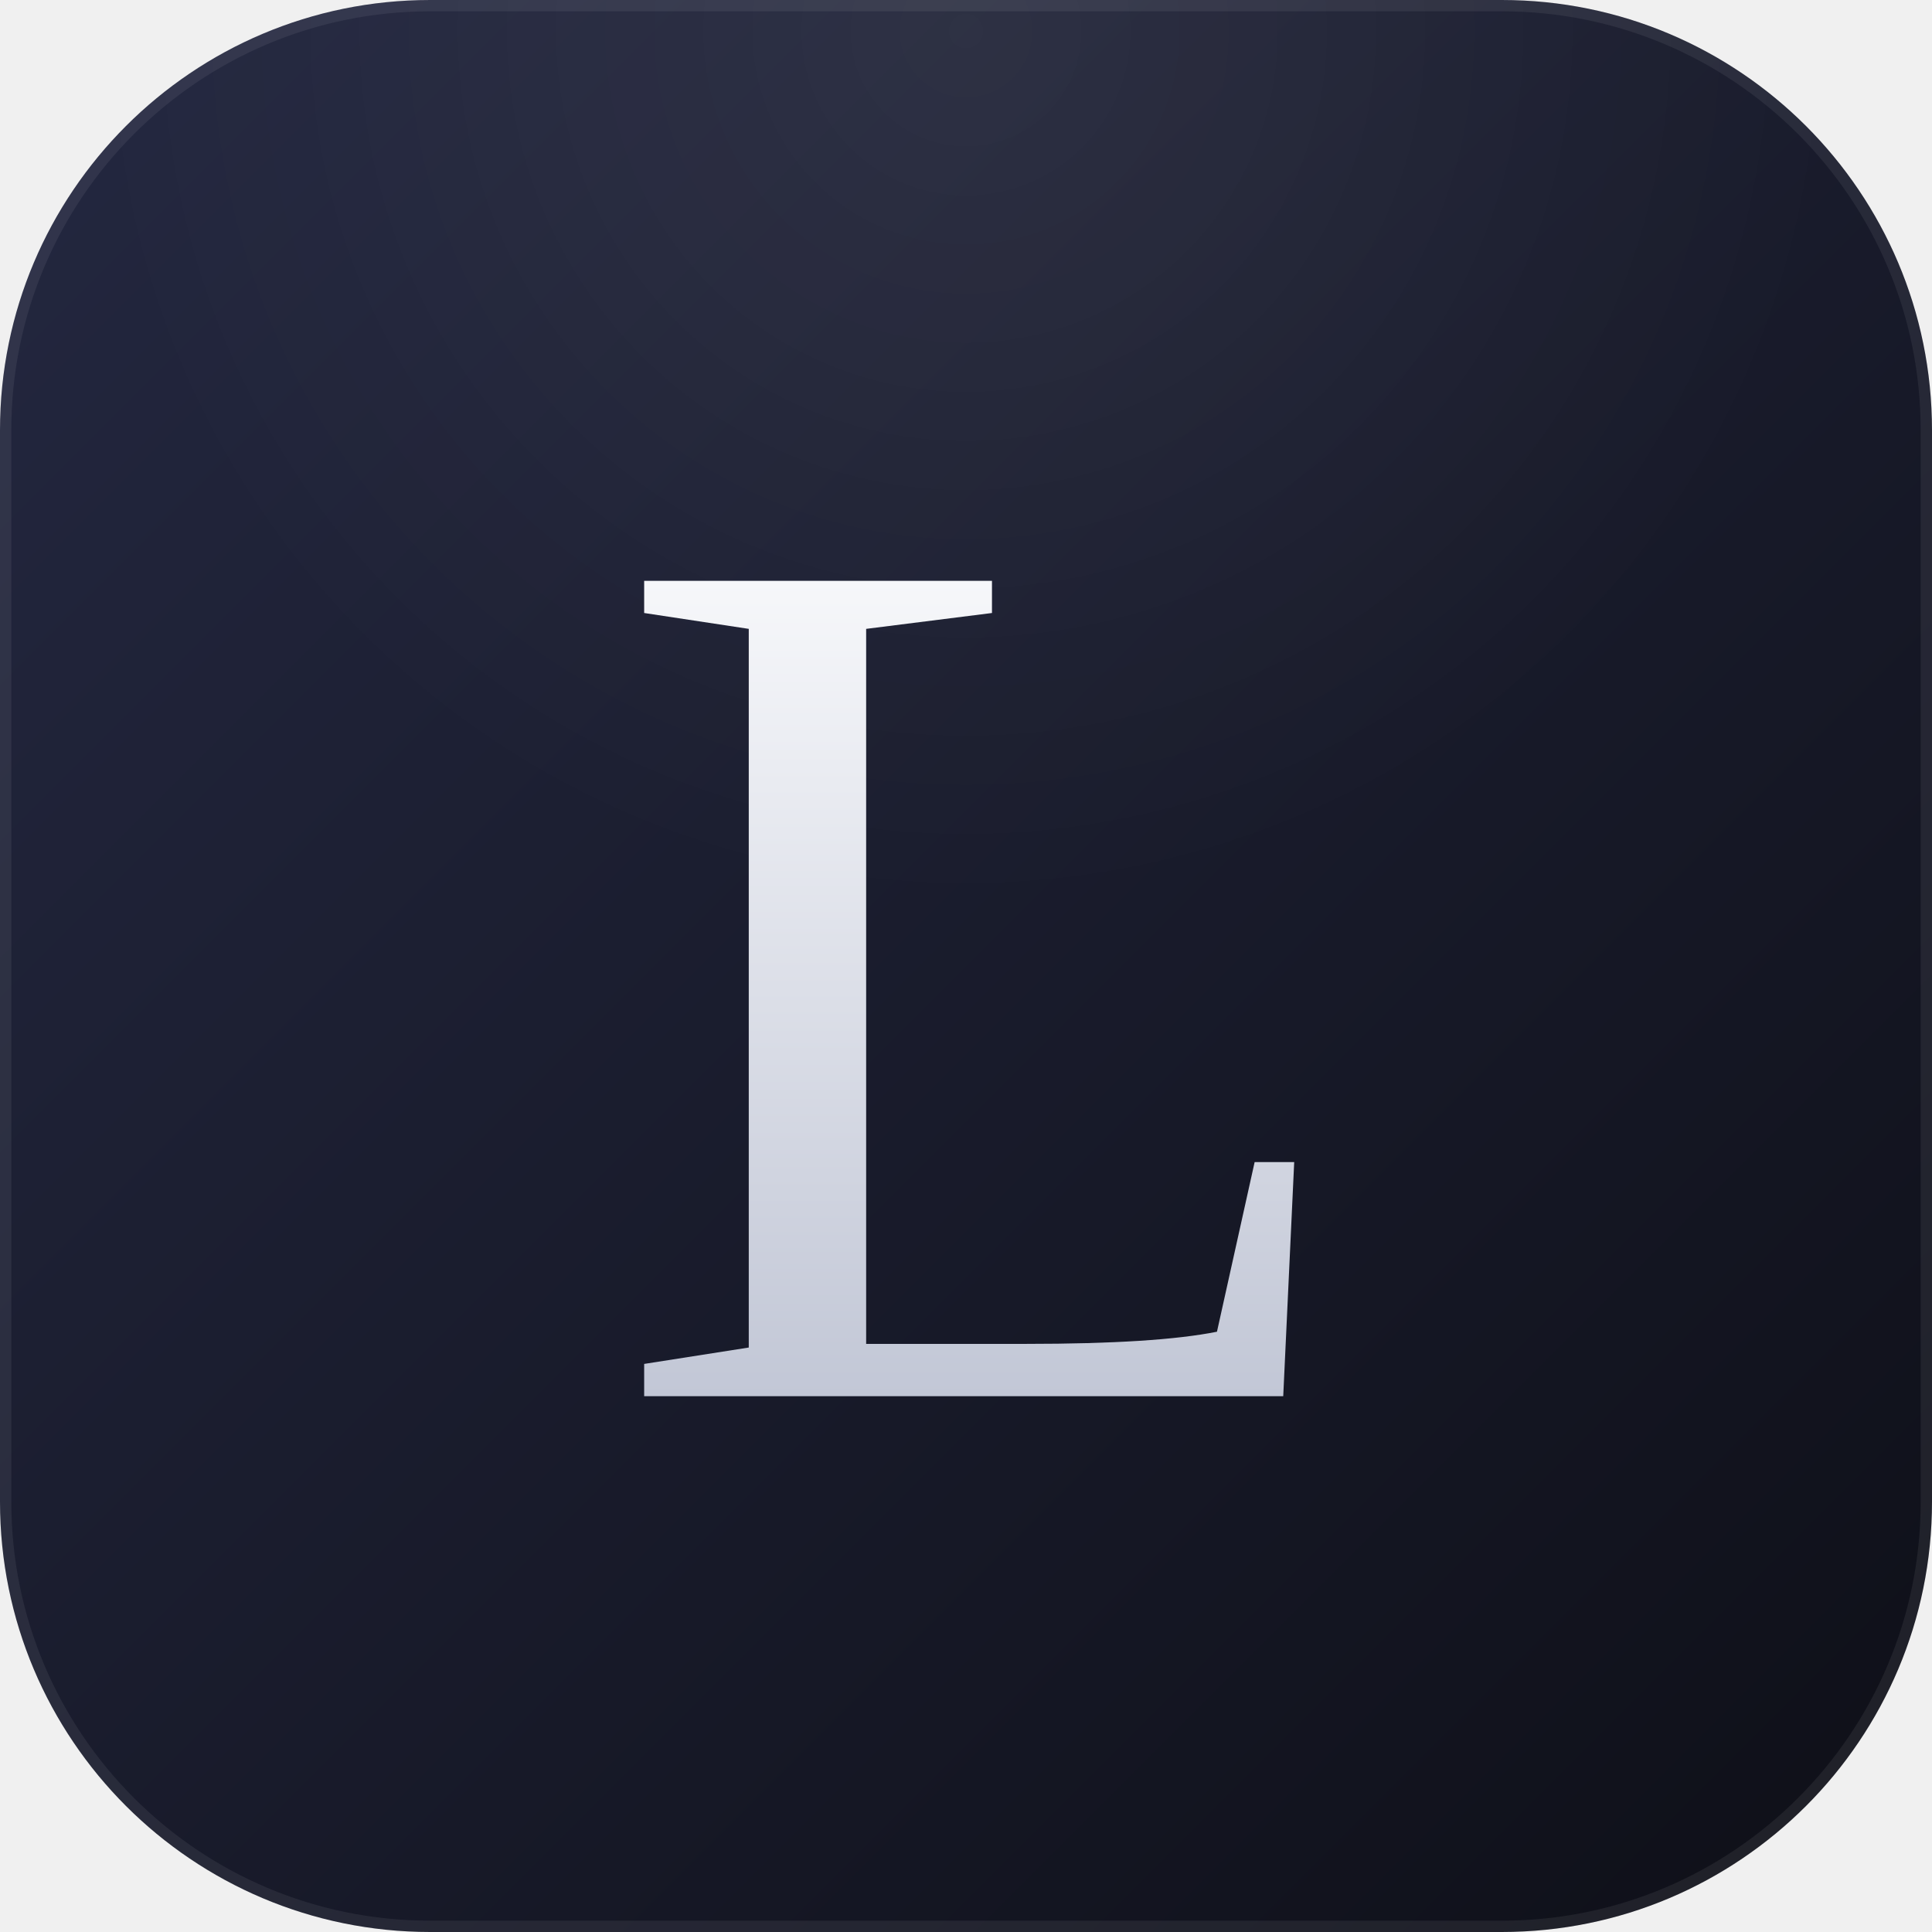
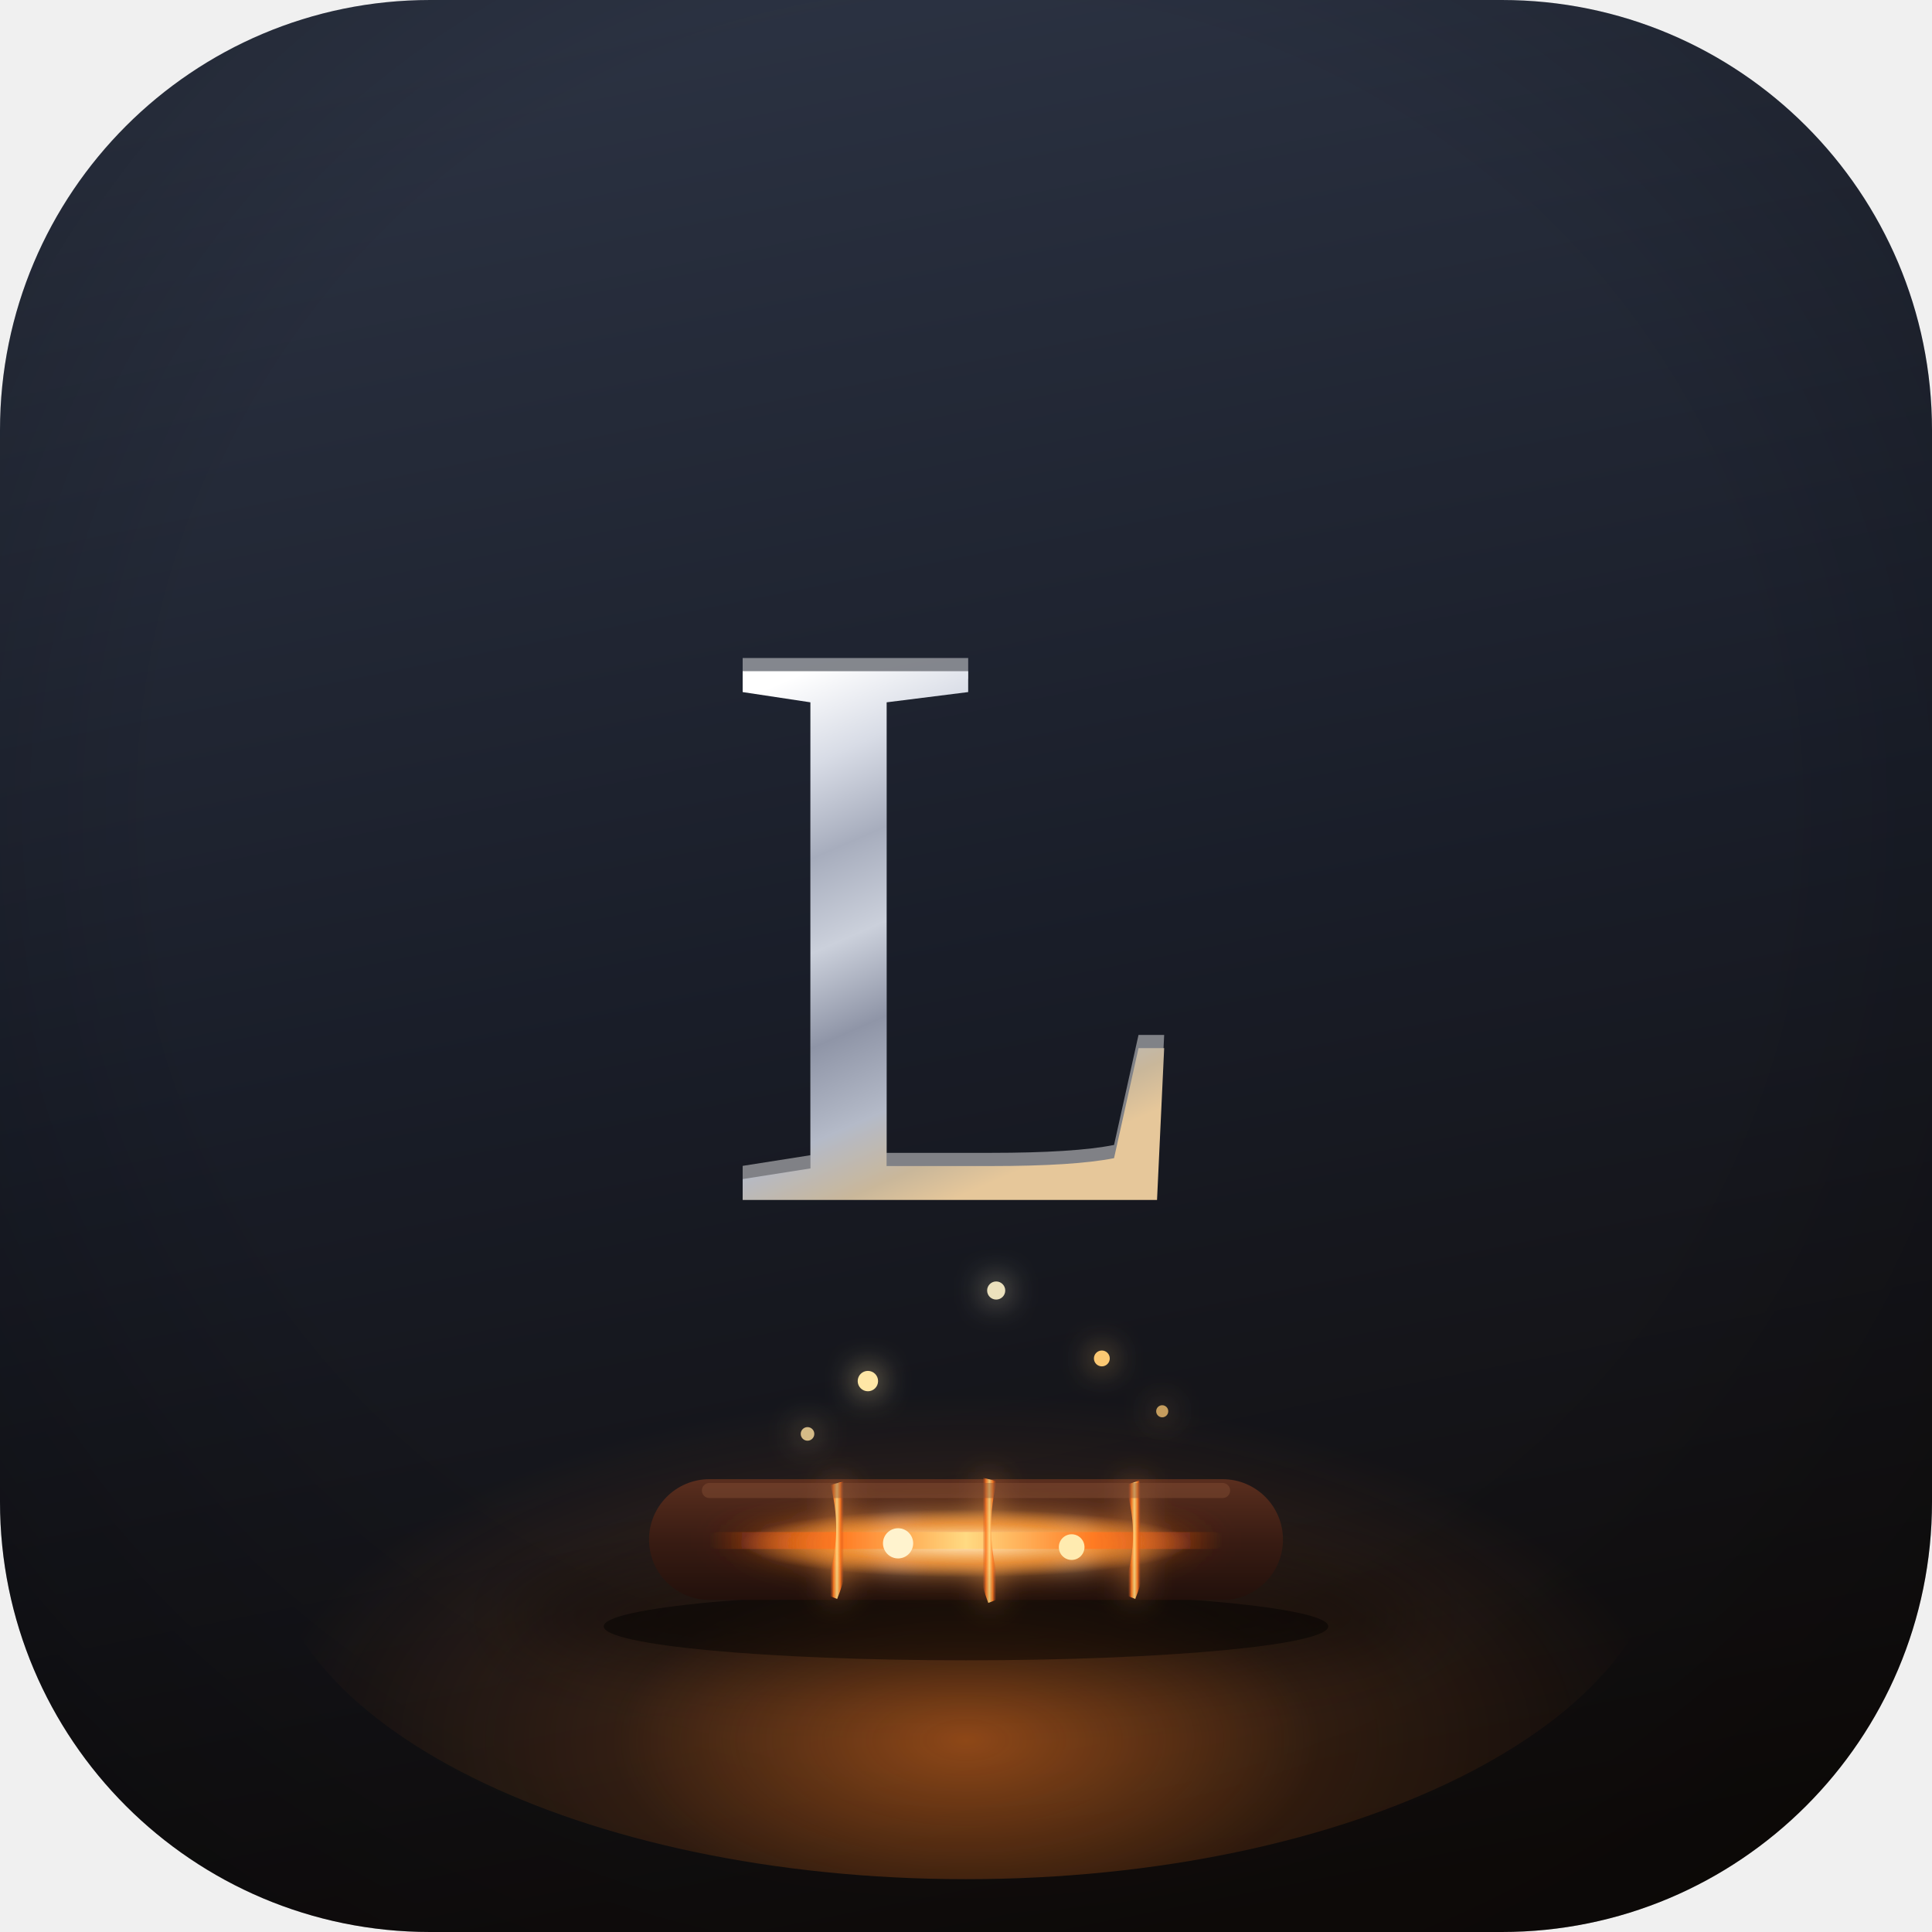
<svg xmlns="http://www.w3.org/2000/svg" width="512" height="512" viewBox="0 0 512 512">
  <defs>
-     <linearGradient id="bg" x1="0" y1="0" x2="1" y2="1">
-       <stop offset="0" stop-color="#242841" />
-       <stop offset="1" stop-color="#0e0f17" />
+     <linearGradient id="bg" x1="0.4" y1="0" x2="0.6" y2="1">
+       <stop offset="0" stop-color="#2B3242" />
+       <stop offset="0.5" stop-color="#191D28" />
+       <stop offset="1" stop-color="#100C0A" />
    </linearGradient>
-     <radialGradient id="sheen" cx="0.5" cy="0.02" r="0.9">
-       <stop offset="0" stop-color="#ffffff" stop-opacity="0.07" />
-       <stop offset="0.5" stop-color="#ffffff" stop-opacity="0" />
+     <radialGradient id="vig" cx="0.5" cy="0.42" r="0.75">
+       <stop offset="0.55" stop-color="#000000" stop-opacity="0" />
+       <stop offset="1" stop-color="#000000" stop-opacity="0.34" />
    </radialGradient>
-     <linearGradient id="plat" x1="0" y1="0" x2="0" y2="1">
-       <stop offset="0" stop-color="#F6F7FA" />
-       <stop offset="1" stop-color="#C2C7D6" />
+     <radialGradient id="bloom" cx="0.5" cy="0.8" r="0.5">
+       <stop offset="0" stop-color="#F5761E" stop-opacity="0.55" />
+       <stop offset="0.5" stop-color="#F5761E" stop-opacity="0.14" />
+       <stop offset="1" stop-color="#F5761E" stop-opacity="0" />
+     </radialGradient>
+     <linearGradient id="mL" x1="0.15" y1="0" x2="0.5" y2="1">
+       <stop offset="0" stop-color="#FFFFFF" />
+       <stop offset="0.16" stop-color="#D8DCE6" />
+       <stop offset="0.32" stop-color="#A7ADBD" />
+       <stop offset="0.48" stop-color="#CBD0DB" />
+       <stop offset="0.64" stop-color="#8F95A7" />
+       <stop offset="0.8" stop-color="#B4BAC8" />
+       <stop offset="0.92" stop-color="#C9B79A" />
+       <stop offset="1" stop-color="#E6C79A" />
    </linearGradient>
+     <linearGradient id="char" x1="0" y1="0" x2="0" y2="1">
+       <stop offset="0" stop-color="#5A2E1E" />
+       <stop offset="0.5" stop-color="#391C13" />
+       <stop offset="1" stop-color="#22100B" />
+     </linearGradient>
+     <linearGradient id="crack" x1="0" y1="0" x2="1" y2="0">
+       <stop offset="0" stop-color="#C23A0E" stop-opacity="0" />
+       <stop offset="0.25" stop-color="#FF7A22" />
+       <stop offset="0.5" stop-color="#FFDA82" />
+       <stop offset="0.75" stop-color="#FF7A22" />
+       <stop offset="1" stop-color="#C23A0E" stop-opacity="0" />
+     </linearGradient>
+     <radialGradient id="hot" cx="0.5" cy="0.5" r="0.5">
+       <stop offset="0" stop-color="#FFF3CE" />
+       <stop offset="0.6" stop-color="#FF9A34" stop-opacity="0.7" />
+       <stop offset="1" stop-color="#FF9A34" stop-opacity="0" />
+     </radialGradient>
+     <filter id="sf" x="-80%" y="-80%" width="260%" height="260%">
+       <feGaussianBlur stdDeviation="4" result="b" />
+       <feMerge>
+         <feMergeNode in="b" />
+         <feMergeNode in="SourceGraphic" />
+       </feMerge>
+     </filter>
+     <filter id="bl" x="-120%" y="-120%" width="340%" height="340%">
+       <feGaussianBlur stdDeviation="9" />
+     </filter>
  </defs>
  <rect width="512" height="512" rx="114" fill="url(#bg)" />
-   <rect width="512" height="512" rx="114" fill="url(#sheen)" />
-   <rect x="1.5" y="1.5" width="509" height="509" rx="112.5" fill="none" stroke="#ffffff" stroke-opacity="0.07" stroke-width="3" />
-   <text x="262" y="370" text-anchor="middle" font-family="Georgia, 'Times New Roman', serif" font-size="330" fill="url(#plat)">L</text>
+   <rect width="512" height="512" rx="114" fill="url(#vig)" />
+   <ellipse cx="256" cy="406" rx="185" ry="92" fill="url(#bloom)" />
+   <text x="256" y="318" text-anchor="middle" font-family="Georgia,'Times New Roman',serif" font-size="214" fill="#FFFFFF" opacity="0.45" transform="translate(0,-3.5)">L</text>
+   <text x="256" y="318" text-anchor="middle" font-family="Georgia,'Times New Roman',serif" font-size="214" fill="url(#mL)">L</text>
+   <ellipse cx="256" cy="428" rx="122" ry="15" fill="#000" opacity="0.4" filter="url(#bl)" />
+   <ellipse cx="256" cy="431" rx="96" ry="9" fill="#000" opacity="0.45" />
+   <rect x="172" y="392" width="168" height="32" rx="16" fill="url(#char)" />
+   <g filter="url(#sf)">
+     <ellipse cx="256" cy="409" rx="60" ry="9" fill="url(#hot)" />
+     <rect x="188" y="406" width="136" height="4.5" rx="2.2" fill="url(#crack)" />
+     <path d="M222 393 Q226 408 220 423" stroke="url(#crack)" stroke-width="4" fill="none" opacity="0.9" />
+     <path d="M262 392 Q258 408 264 424" stroke="url(#crack)" stroke-width="4.5" fill="none" opacity="0.85" />
+     <path d="M300 393 Q305 408 299 423" stroke="url(#crack)" stroke-width="4" fill="none" opacity="0.9" />
+     <circle cx="238" cy="409" r="4" fill="#FFF3CE" />
+     <circle cx="284" cy="410" r="3.4" fill="#FFEBB0" />
+   </g>
+   <rect x="186" y="393" width="140" height="4" rx="2" fill="#8A5236" opacity="0.4" />
+   <g filter="url(#sf)">
+     <circle cx="230" cy="366" r="2.7" fill="#FFE7A6" />
+     <circle cx="292" cy="360" r="2.1" fill="#FBC873" />
+     <circle cx="264" cy="342" r="2.4" fill="#FFF3CC" opacity="0.9" />
+     <circle cx="308" cy="374" r="1.6" fill="#FBC873" opacity="0.75" />
+     <circle cx="214" cy="380" r="1.8" fill="#FFE0A0" opacity="0.8" />
+   </g>
</svg>
